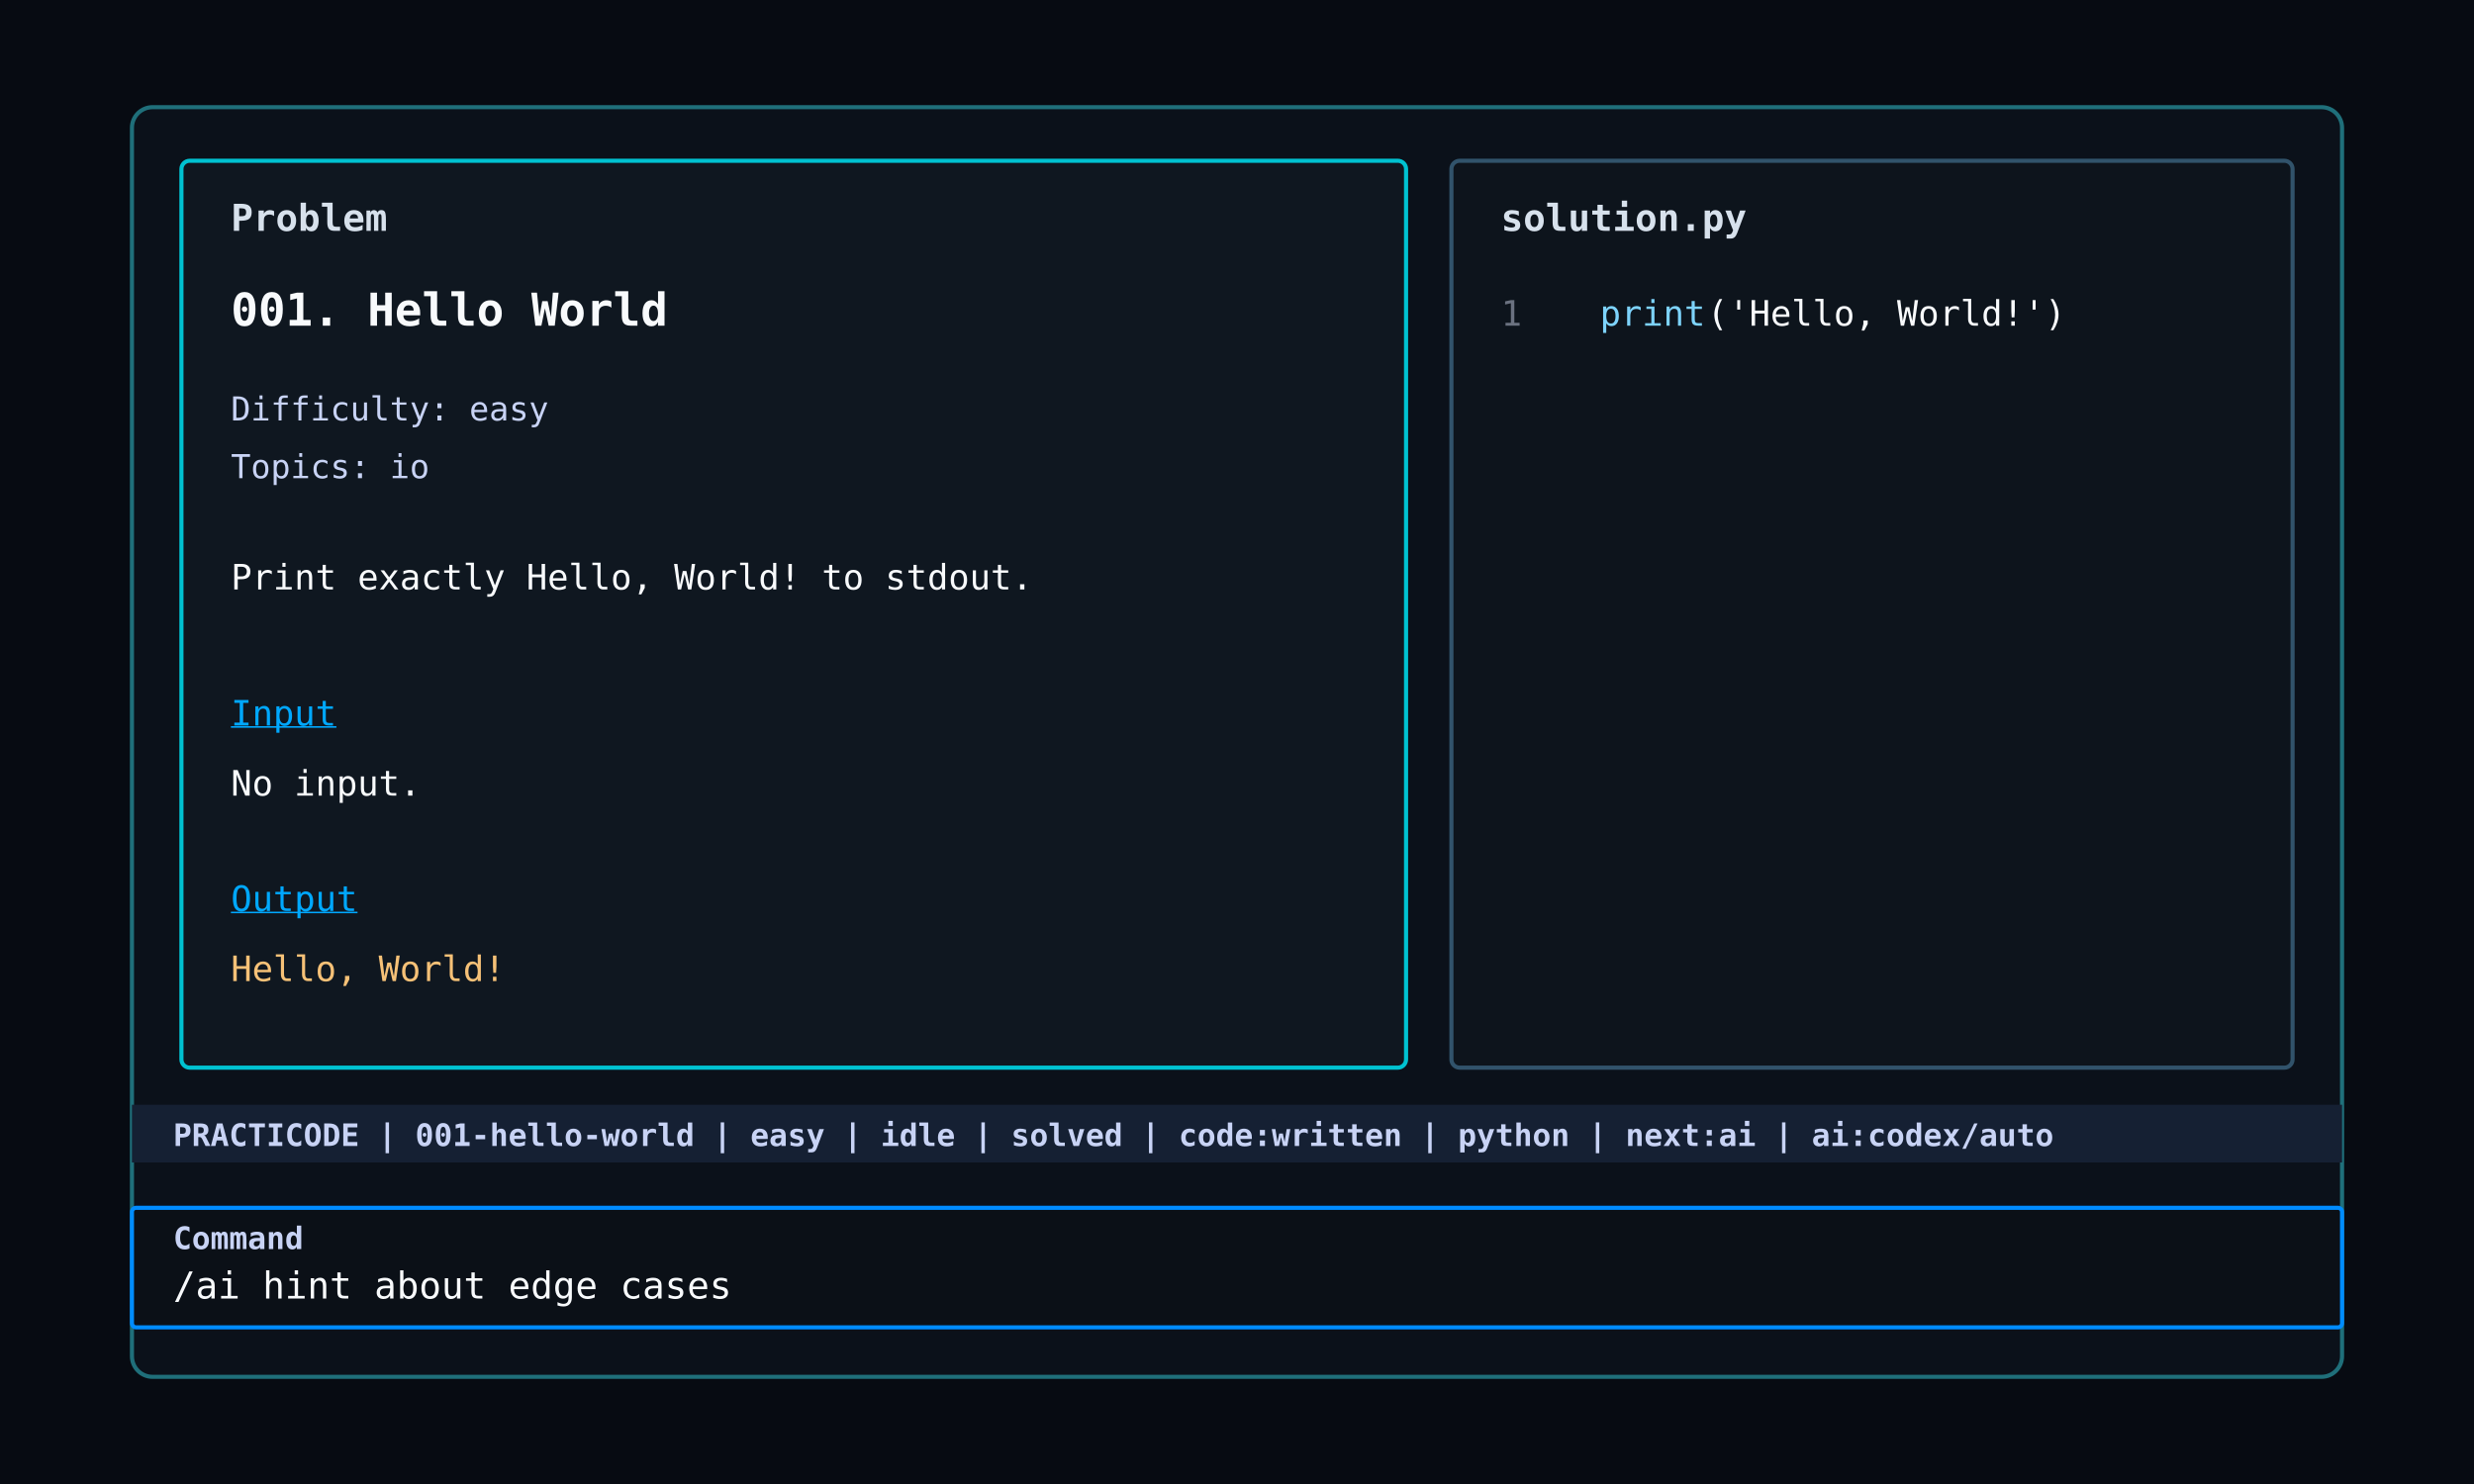
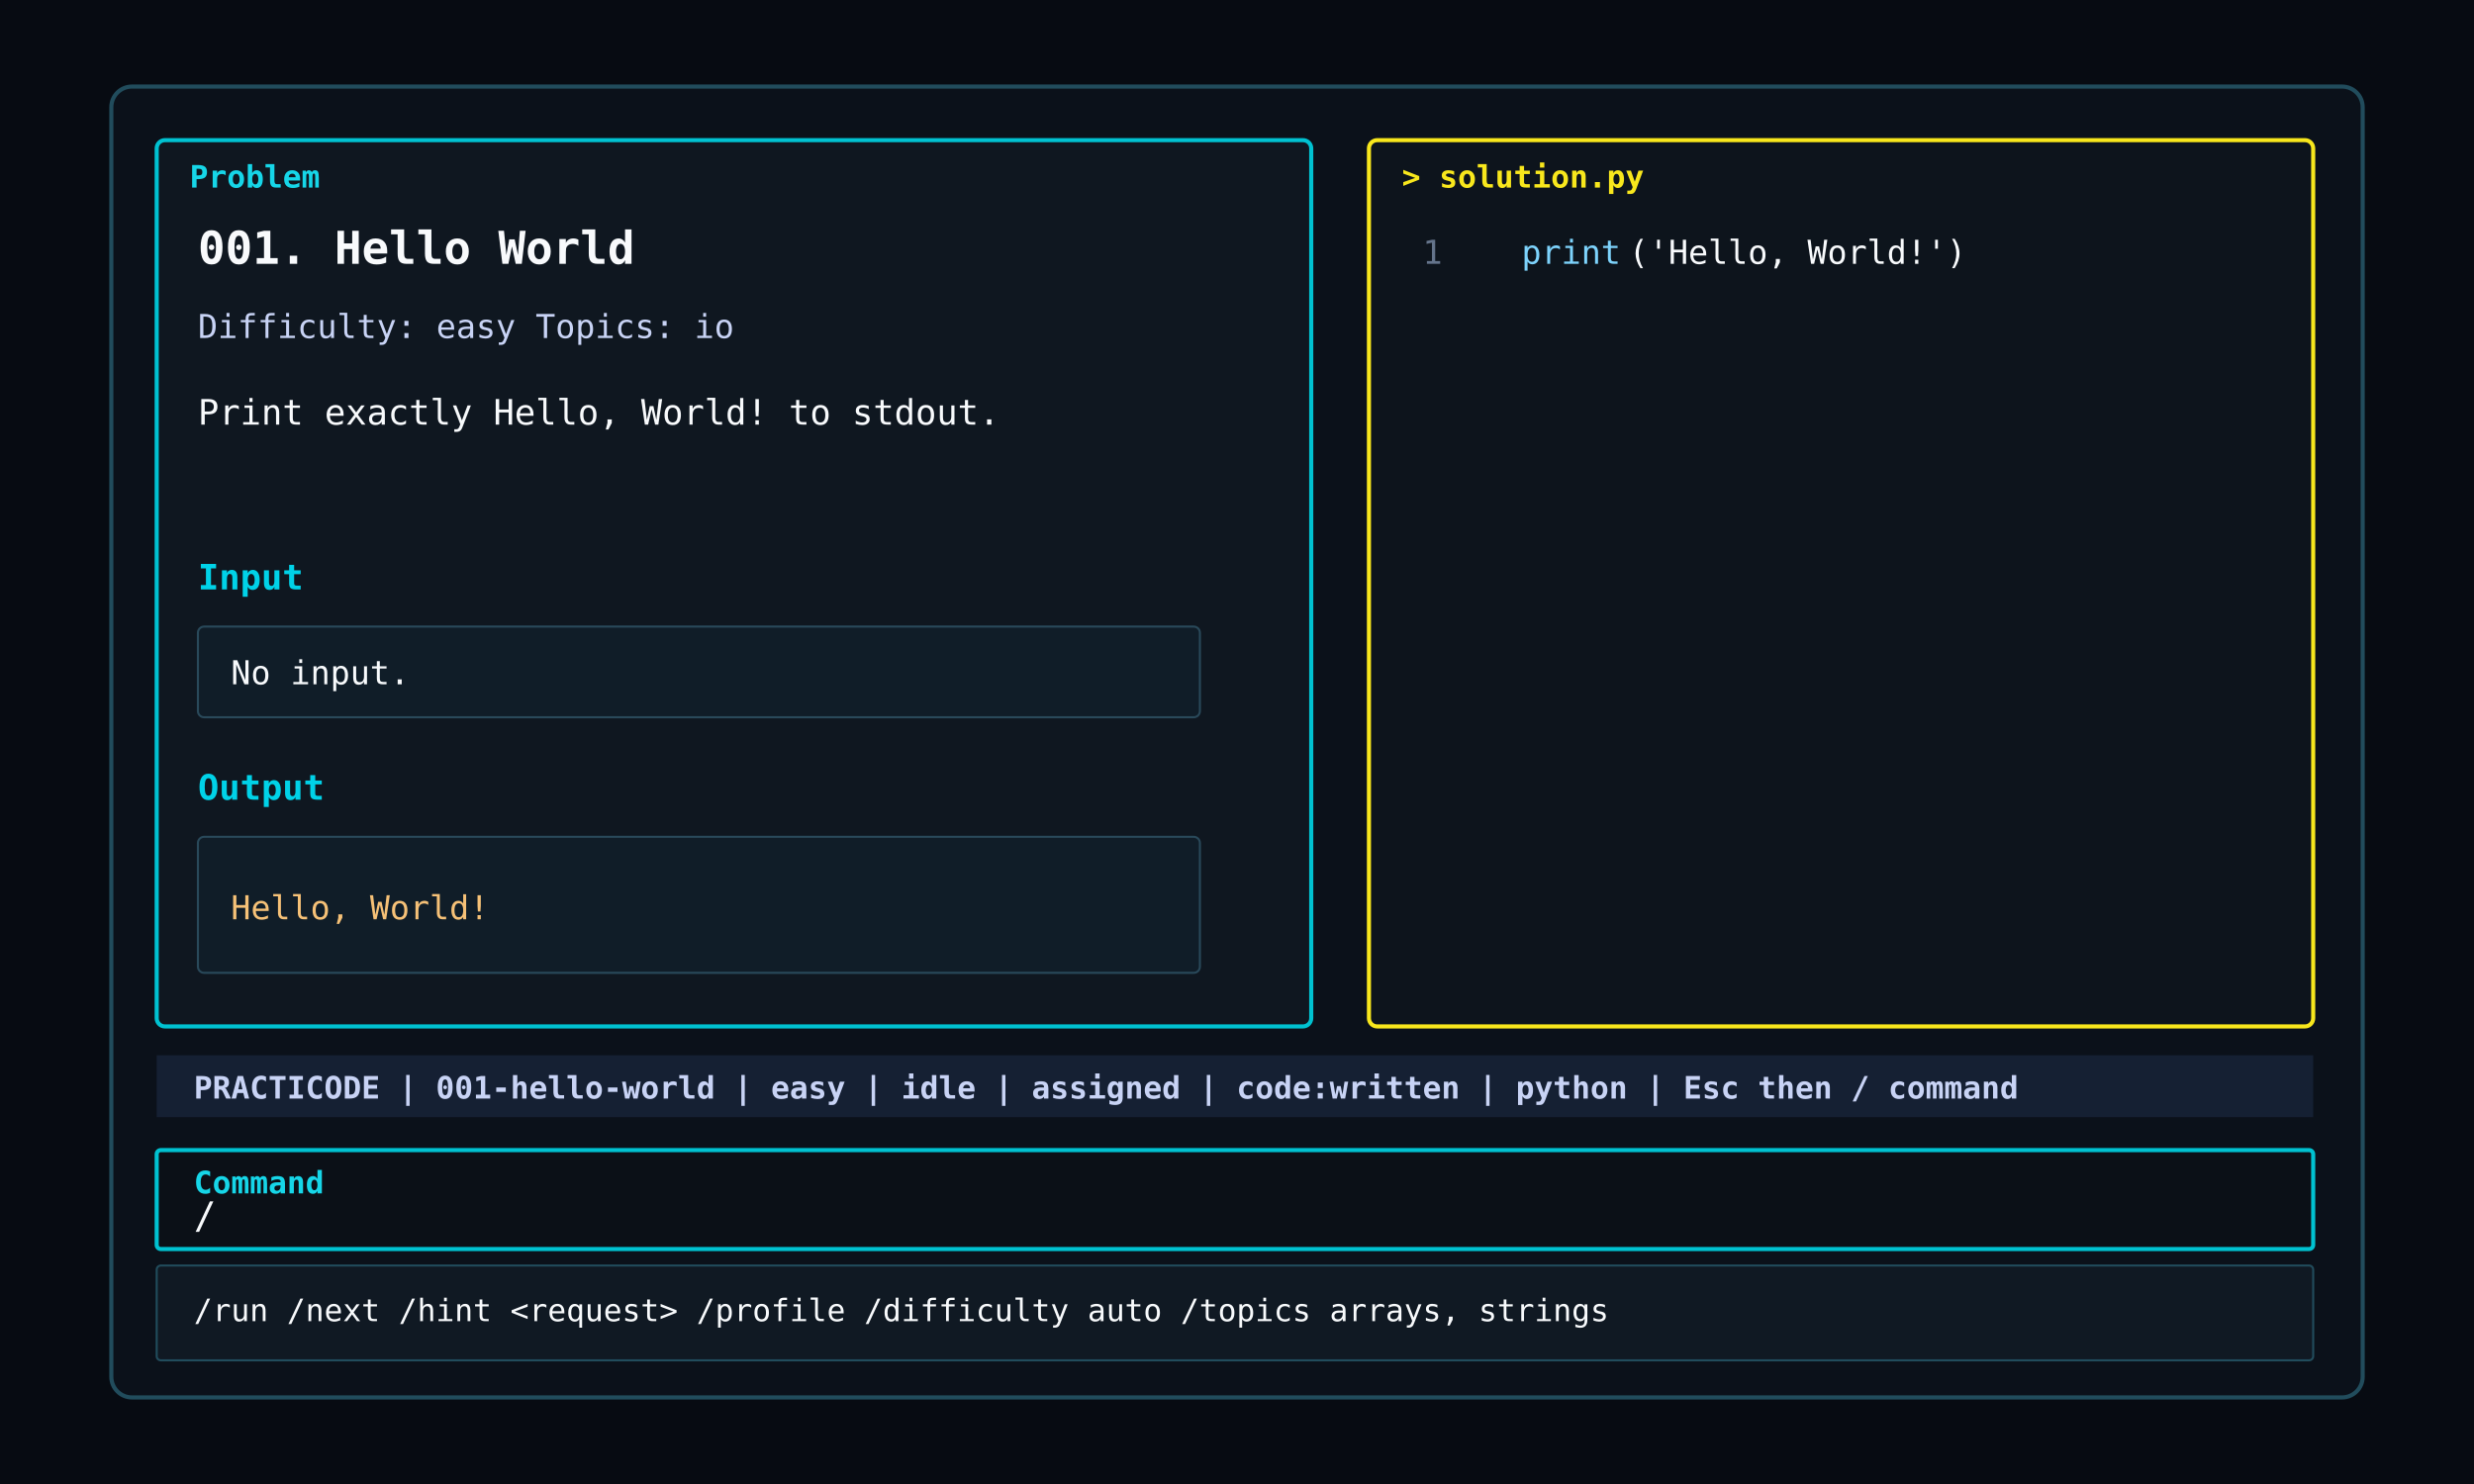
<svg xmlns="http://www.w3.org/2000/svg" width="1200" height="720" viewBox="0 0 1200 720" fill="none">
  <rect width="1200" height="720" fill="#070b12" />
-   <rect x="64" y="52" width="1072" height="616" rx="10" fill="#0b111a" stroke="#1f6f7a" stroke-width="2" />
-   <rect x="88" y="78" width="594" height="440" rx="4" fill="#0f1720" stroke="#00c2d1" stroke-width="2" />
-   <rect x="704" y="78" width="408" height="440" rx="4" fill="#0d141c" stroke="#31536b" stroke-width="2" />
-   <text x="112" y="112" fill="#d7e1ec" font-family="SFMono-Regular, Menlo, Consolas, monospace" font-size="18" font-weight="700">Problem</text>
-   <text x="728" y="112" fill="#d7e1ec" font-family="SFMono-Regular, Menlo, Consolas, monospace" font-size="18" font-weight="700">solution.py</text>
-   <text x="112" y="158" fill="#f8fafc" font-family="SFMono-Regular, Menlo, Consolas, monospace" font-size="22" font-weight="700">001. Hello World</text>
-   <text x="112" y="204" fill="#c8d3f5" font-family="SFMono-Regular, Menlo, Consolas, monospace" font-size="16">Difficulty: easy</text>
-   <text x="112" y="232" fill="#c8d3f5" font-family="SFMono-Regular, Menlo, Consolas, monospace" font-size="16">Topics: io</text>
-   <text x="112" y="286" fill="#f8fafc" font-family="SFMono-Regular, Menlo, Consolas, monospace" font-size="17">Print exactly Hello, World! to stdout.</text>
-   <text x="112" y="352" fill="#00a8ff" font-family="SFMono-Regular, Menlo, Consolas, monospace" font-size="17" text-decoration="underline">Input</text>
-   <text x="112" y="386" fill="#f8fafc" font-family="SFMono-Regular, Menlo, Consolas, monospace" font-size="17">No input.</text>
-   <text x="112" y="442" fill="#00a8ff" font-family="SFMono-Regular, Menlo, Consolas, monospace" font-size="17" text-decoration="underline">Output</text>
-   <text x="112" y="476" fill="#f6c177" font-family="SFMono-Regular, Menlo, Consolas, monospace" font-size="17">Hello, World!</text>
-   <text x="728" y="158" fill="#6b7280" font-family="SFMono-Regular, Menlo, Consolas, monospace" font-size="17">  1</text>
-   <text x="776" y="158" fill="#7dd3fc" font-family="SFMono-Regular, Menlo, Consolas, monospace" font-size="17">print</text>
-   <text x="828" y="158" fill="#f8fafc" font-family="SFMono-Regular, Menlo, Consolas, monospace" font-size="17">('Hello, World!')</text>
-   <rect x="64" y="536" width="1072" height="28" fill="#152033" />
-   <text x="84" y="556" fill="#c8d3f5" font-family="SFMono-Regular, Menlo, Consolas, monospace" font-size="15" font-weight="700">PRACTICODE | 001-hello-world | easy | idle | solved | code:written | python | next:ai | ai:codex/auto</text>
-   <rect x="64" y="586" width="1072" height="58" rx="2" fill="#0b1017" stroke="#008cff" stroke-width="2" />
-   <text x="84" y="606" fill="#c8d3f5" font-family="SFMono-Regular, Menlo, Consolas, monospace" font-size="15" font-weight="700">Command</text>
-   <text x="84" y="630" fill="#f8fafc" font-family="SFMono-Regular, Menlo, Consolas, monospace" font-size="18">/ai hint about edge cases</text>
+   <rect x="54" y="42" width="1092" height="636" rx="10" fill="#0b111a" stroke="#214c5c" stroke-width="2" />
+   <rect x="76" y="68" width="560" height="430" rx="4" fill="#0f1720" stroke="#00c2d1" stroke-width="2" />
+   <rect x="664" y="68" width="458" height="430" rx="4" fill="#0d141c" stroke="#f8e71c" stroke-width="2" />
+   <text x="92" y="91" fill="#16d6e8" font-family="SFMono-Regular, Menlo, Consolas, monospace" font-size="15" font-weight="700">Problem</text>
+   <text x="680" y="91" fill="#f8e71c" font-family="SFMono-Regular, Menlo, Consolas, monospace" font-size="15" font-weight="700">&gt; solution.py</text>
+   <text x="96" y="128" fill="#f8fafc" font-family="SFMono-Regular, Menlo, Consolas, monospace" font-size="22" font-weight="700">001. Hello World</text>
+   <text x="96" y="164" fill="#c8d3f5" font-family="SFMono-Regular, Menlo, Consolas, monospace" font-size="16">Difficulty: easy    Topics: io</text>
+   <text x="96" y="206" fill="#f8fafc" font-family="SFMono-Regular, Menlo, Consolas, monospace" font-size="17">Print exactly Hello, World! to stdout.</text>
+   <text x="96" y="286" fill="#00d2e8" font-family="SFMono-Regular, Menlo, Consolas, monospace" font-size="17" font-weight="700">Input</text>
+   <rect x="96" y="304" width="486" height="44" rx="3" fill="#101d28" stroke="#29495a" />
+   <text x="112" y="332" fill="#f8fafc" font-family="SFMono-Regular, Menlo, Consolas, monospace" font-size="16">No input.</text>
+   <text x="96" y="388" fill="#00d2e8" font-family="SFMono-Regular, Menlo, Consolas, monospace" font-size="17" font-weight="700">Output</text>
+   <rect x="96" y="406" width="486" height="66" rx="3" fill="#101d28" stroke="#29495a" />
+   <text x="112" y="446" fill="#f6c177" font-family="SFMono-Regular, Menlo, Consolas, monospace" font-size="16">Hello, World!</text>
+   <text x="690" y="128" fill="#64748b" font-family="SFMono-Regular, Menlo, Consolas, monospace" font-size="16">  1</text>
+   <text x="738" y="128" fill="#7dd3fc" font-family="SFMono-Regular, Menlo, Consolas, monospace" font-size="16">print</text>
+   <text x="790" y="128" fill="#f8fafc" font-family="SFMono-Regular, Menlo, Consolas, monospace" font-size="16">('Hello, World!')</text>
+   <rect x="76" y="512" width="1046" height="30" fill="#152033" />
+   <text x="94" y="533" fill="#c8d3f5" font-family="SFMono-Regular, Menlo, Consolas, monospace" font-size="15" font-weight="700">PRACTICODE | 001-hello-world | easy | idle | assigned | code:written | python | Esc then / command</text>
+   <rect x="76" y="558" width="1046" height="48" rx="2" fill="#0b1017" stroke="#00c2d1" stroke-width="2" />
+   <text x="94" y="579" fill="#16d6e8" font-family="SFMono-Regular, Menlo, Consolas, monospace" font-size="15" font-weight="700">Command</text>
+   <text x="94" y="596" fill="#f8fafc" font-family="SFMono-Regular, Menlo, Consolas, monospace" font-size="18">/</text>
+   <rect x="76" y="614" width="1046" height="46" rx="2" fill="#101923" stroke="#214c5c" />
+   <text x="94" y="641" fill="#f8fafc" font-family="SFMono-Regular, Menlo, Consolas, monospace" font-size="15">/run  /next  /hint &lt;request&gt;  /profile  /difficulty auto  /topics arrays, strings</text>
</svg>
